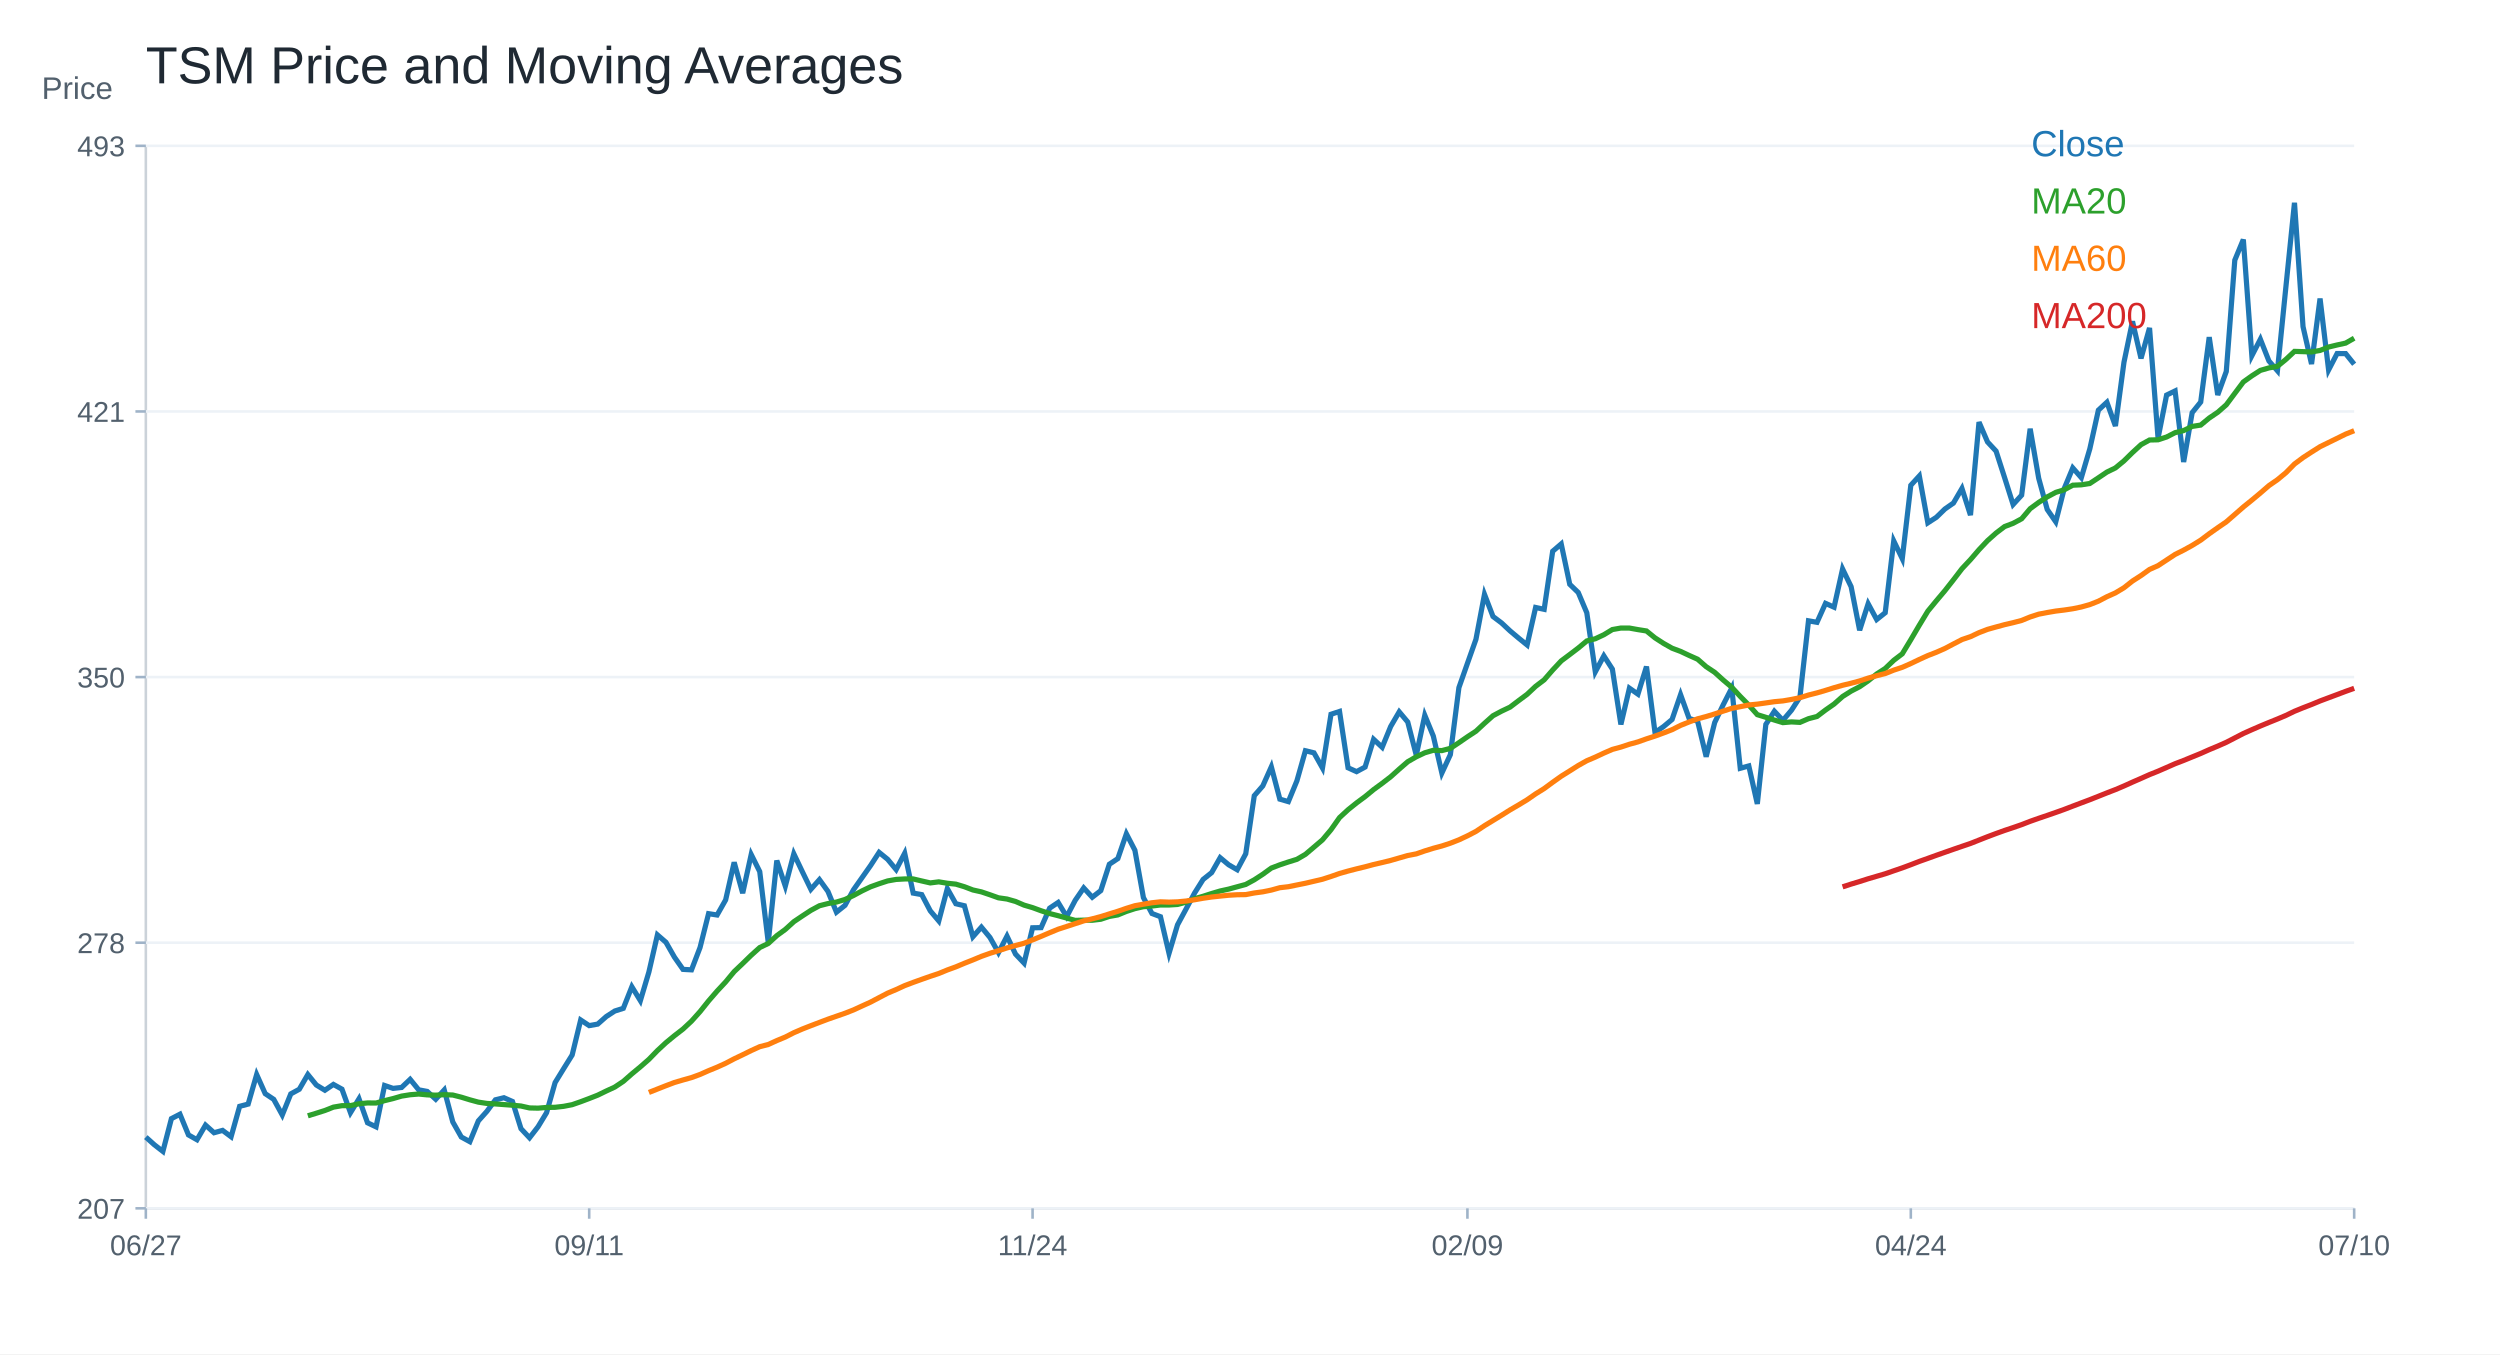
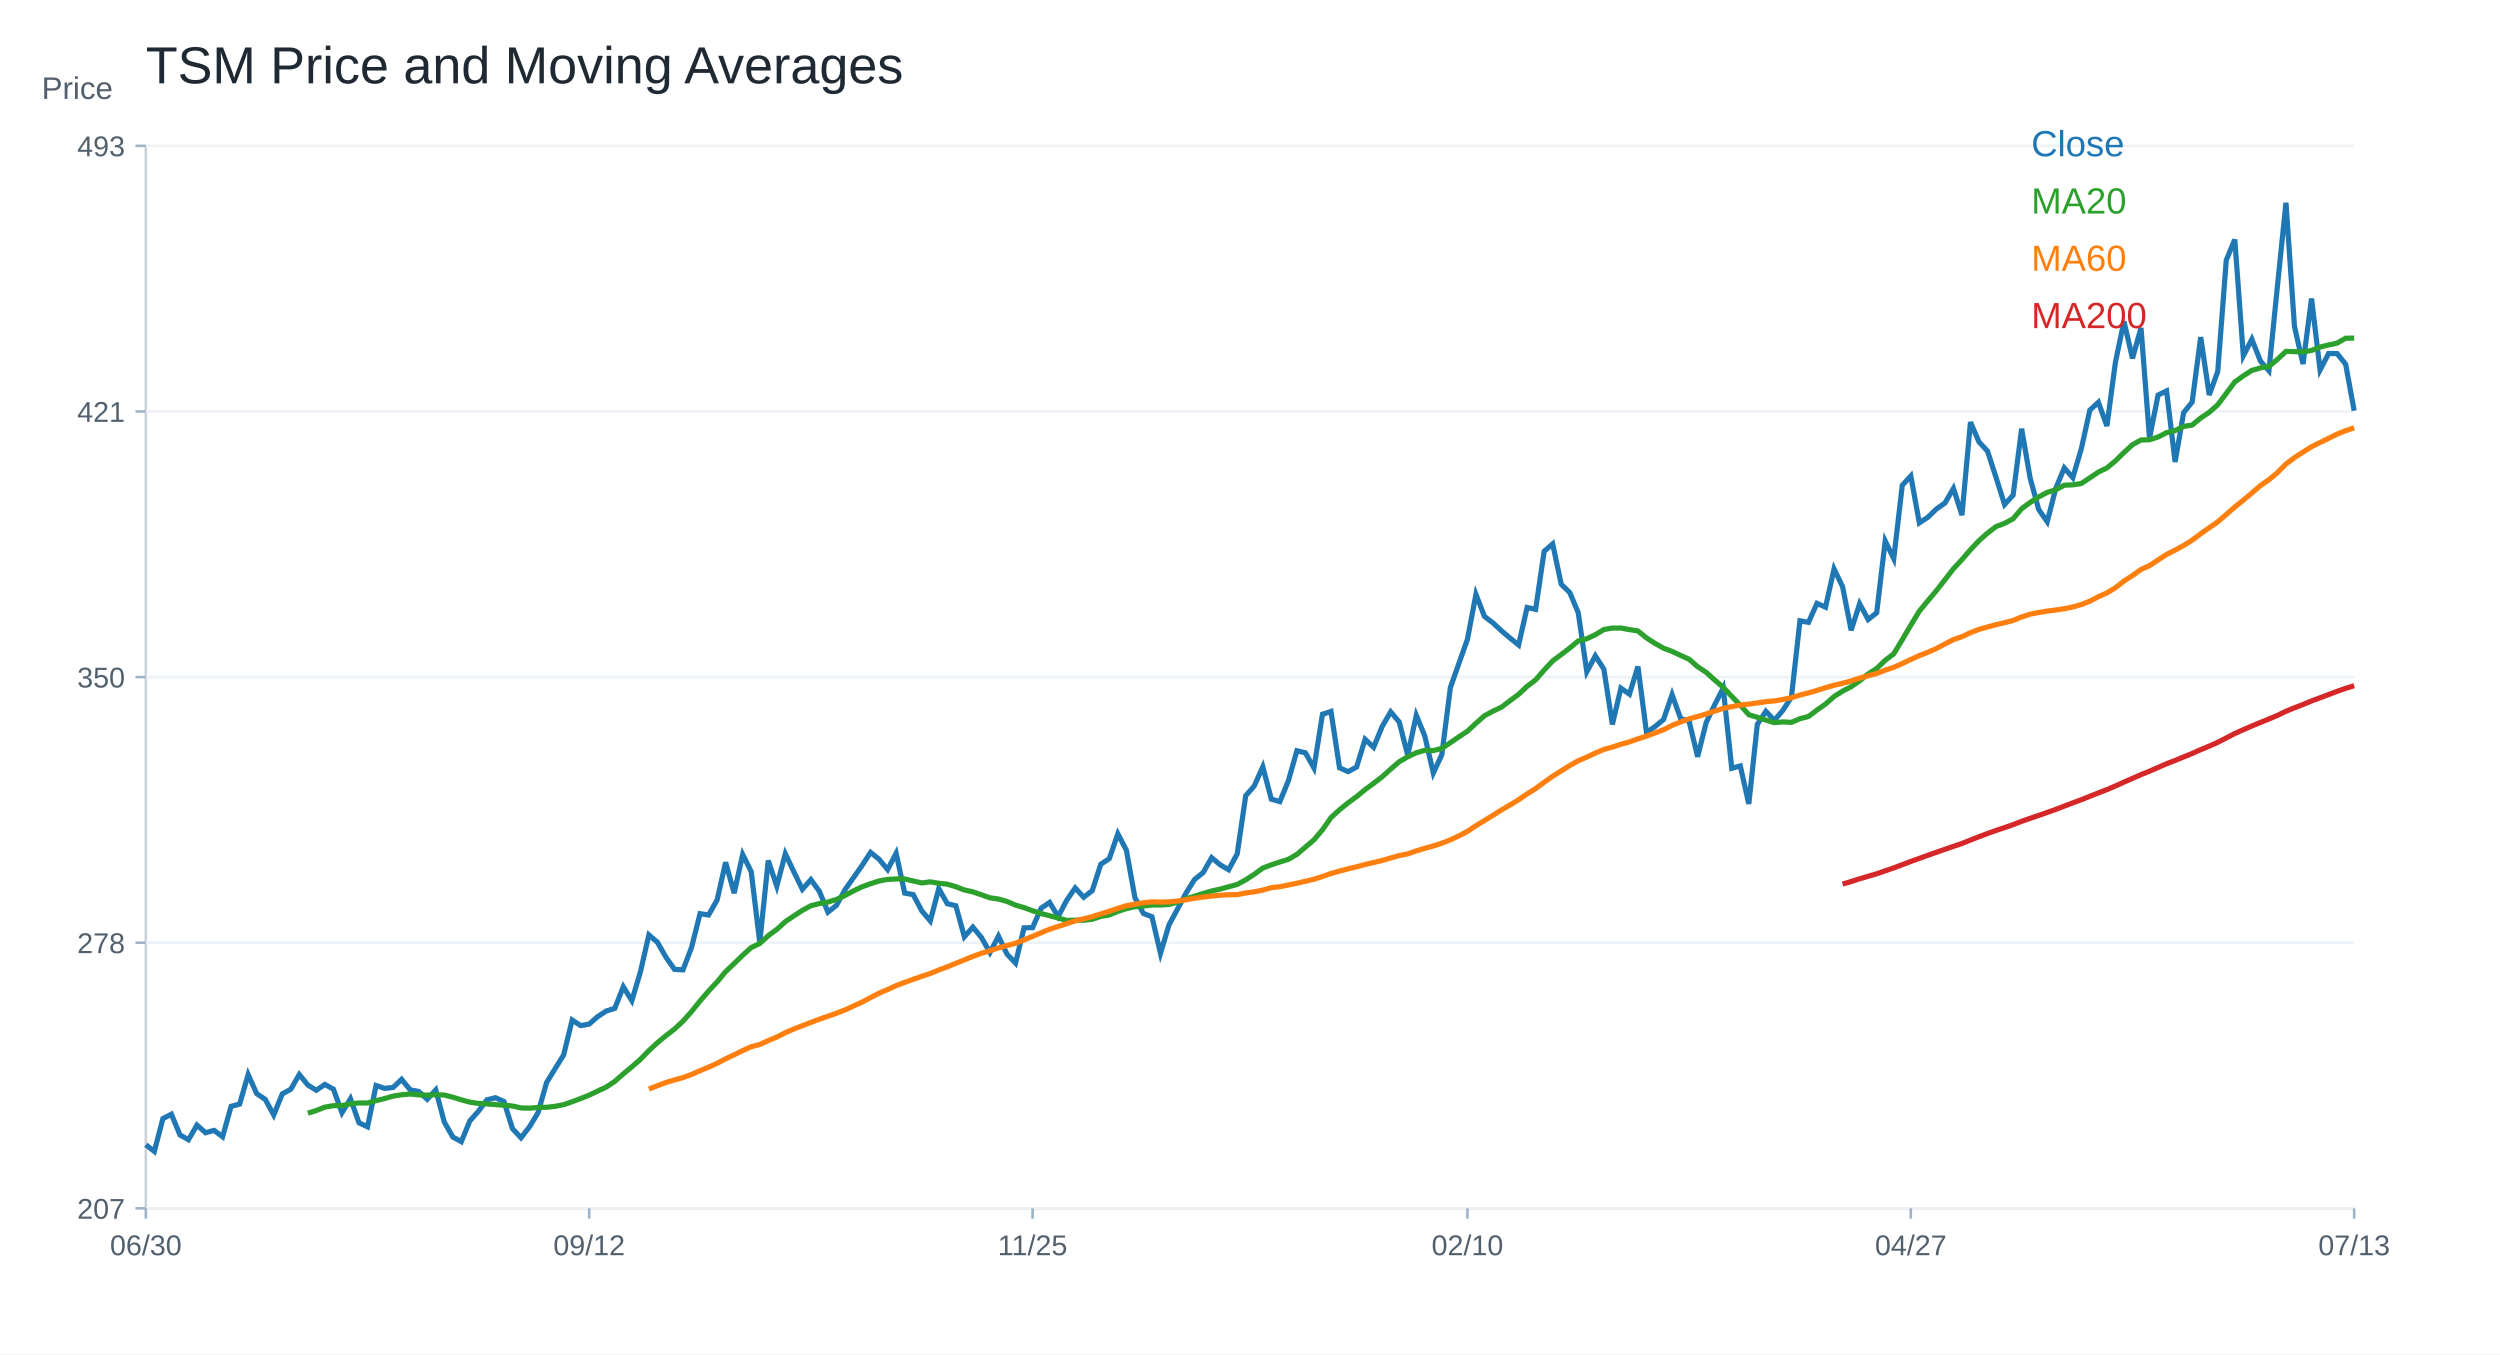
<svg xmlns="http://www.w3.org/2000/svg" width="960" height="520" viewBox="0 0 960 520">
  <rect width="100%" height="100%" fill="white" />
  <text x="56.00" y="32.00" font-size="20" font-family="Arial" fill="#1f2933" text-anchor="start">TSM Price and Moving Averages</text>
  <line x1="56" y1="464" x2="904" y2="464" stroke="#cbd2d9" />
  <line x1="56" y1="56" x2="56" y2="464" stroke="#cbd2d9" />
  <text x="16.00" y="38.00" font-size="12" font-family="Arial" fill="#52606d" text-anchor="start">Price</text>
  <line x1="56" y1="464.00" x2="904" y2="464.00" stroke="#edf2f7" />
  <line x1="52" y1="464.00" x2="56" y2="464.00" stroke="#9fb3c8" />
  <text x="48.00" y="468.00" font-size="11" font-family="Arial" fill="#52606d" text-anchor="end">207</text>
  <line x1="56" y1="362.00" x2="904" y2="362.00" stroke="#edf2f7" />
  <line x1="52" y1="362.00" x2="56" y2="362.00" stroke="#9fb3c8" />
  <text x="48.00" y="366.00" font-size="11" font-family="Arial" fill="#52606d" text-anchor="end">278</text>
  <line x1="56" y1="260.00" x2="904" y2="260.00" stroke="#edf2f7" />
  <line x1="52" y1="260.00" x2="56" y2="260.00" stroke="#9fb3c8" />
  <text x="48.00" y="264.00" font-size="11" font-family="Arial" fill="#52606d" text-anchor="end">350</text>
  <line x1="56" y1="158.00" x2="904" y2="158.00" stroke="#edf2f7" />
  <line x1="52" y1="158.00" x2="56" y2="158.00" stroke="#9fb3c8" />
  <text x="48.00" y="162.00" font-size="11" font-family="Arial" fill="#52606d" text-anchor="end">421</text>
  <line x1="56" y1="56.00" x2="904" y2="56.00" stroke="#edf2f7" />
  <line x1="52" y1="56.00" x2="56" y2="56.00" stroke="#9fb3c8" />
  <text x="48.00" y="60.00" font-size="11" font-family="Arial" fill="#52606d" text-anchor="end">493</text>
  <line x1="56.00" y1="464" x2="56.00" y2="468" stroke="#9fb3c8" />
-   <text x="56.00" y="482.00" font-size="11" font-family="Arial" fill="#52606d" text-anchor="middle">06/27</text>
+   <text x="56.00" y="482.00" font-size="11" font-family="Arial" fill="#52606d" text-anchor="middle">06/30</text>
  <line x1="226.25" y1="464" x2="226.25" y2="468" stroke="#9fb3c8" />
-   <text x="226.25" y="482.00" font-size="11" font-family="Arial" fill="#52606d" text-anchor="middle">09/11</text>
+   <text x="226.25" y="482.00" font-size="11" font-family="Arial" fill="#52606d" text-anchor="middle">09/12</text>
  <line x1="396.51" y1="464" x2="396.51" y2="468" stroke="#9fb3c8" />
-   <text x="396.51" y="482.00" font-size="11" font-family="Arial" fill="#52606d" text-anchor="middle">11/24</text>
+   <text x="396.51" y="482.00" font-size="11" font-family="Arial" fill="#52606d" text-anchor="middle">11/25</text>
  <line x1="563.49" y1="464" x2="563.49" y2="468" stroke="#9fb3c8" />
-   <text x="563.49" y="482.00" font-size="11" font-family="Arial" fill="#52606d" text-anchor="middle">02/09</text>
+   <text x="563.49" y="482.00" font-size="11" font-family="Arial" fill="#52606d" text-anchor="middle">02/10</text>
  <line x1="733.75" y1="464" x2="733.75" y2="468" stroke="#9fb3c8" />
-   <text x="733.75" y="482.00" font-size="11" font-family="Arial" fill="#52606d" text-anchor="middle">04/24</text>
+   <text x="733.75" y="482.00" font-size="11" font-family="Arial" fill="#52606d" text-anchor="middle">04/27</text>
  <line x1="904.00" y1="464" x2="904.00" y2="468" stroke="#9fb3c8" />
-   <text x="904.00" y="482.00" font-size="11" font-family="Arial" fill="#52606d" text-anchor="middle">07/10</text>
-   <polyline fill="none" stroke="#1f77b4" stroke-width="2" points="56.00,436.65 59.27,439.59 62.55,442.14 65.82,429.56 69.10,427.86 72.37,435.81 75.64,437.66 78.92,432.04 82.19,434.97 85.47,434.07 88.74,436.51 92.02,424.83 95.29,423.97 98.56,412.62 101.84,419.96 105.11,422.15 108.39,428.15 111.66,420.06 114.93,418.27 118.21,412.62 121.48,416.65 124.76,418.65 128.03,416.42 131.31,418.24 134.58,427.28 137.85,421.94 141.13,431.15 144.40,432.70 147.68,416.83 150.95,417.94 154.22,417.58 157.50,414.47 160.77,418.49 164.05,419.11 167.32,422.11 170.59,418.54 173.87,430.83 177.14,436.61 180.42,438.40 183.69,430.42 186.97,426.75 190.24,422.33 193.51,421.53 196.79,422.97 200.06,433.41 203.34,436.91 206.61,432.67 209.88,427.28 213.16,415.71 216.43,410.38 219.71,405.12 222.98,391.68 226.25,393.84 229.53,393.25 232.80,390.36 236.08,388.23 239.35,387.20 242.63,378.92 245.90,384.25 249.17,373.27 252.45,359.00 255.72,361.83 259.00,367.57 262.27,372.24 265.54,372.42 268.82,363.84 272.09,350.85 275.37,351.36 278.64,345.58 281.92,331.13 285.19,342.98 288.46,328.13 291.74,334.70 295.01,361.90 298.29,330.44 301.56,340.28 304.83,327.86 308.11,334.76 311.38,341.49 314.66,337.78 317.93,342.30 321.20,350.27 324.48,347.65 327.75,341.66 331.03,337.01 334.30,332.36 337.58,327.32 340.85,329.97 344.12,333.92 347.40,327.65 350.67,342.95 353.95,343.53 357.22,349.76 360.49,353.64 363.77,341.22 367.04,347.03 370.32,347.81 373.59,359.72 376.86,356.02 380.14,359.99 383.41,365.80 386.69,359.48 389.96,366.38 393.24,369.83 396.51,356.27 399.78,356.21 403.06,348.74 406.33,346.55 409.61,351.97 412.88,345.73 416.15,340.97 419.43,344.54 422.70,342.00 425.98,331.88 429.25,329.70 432.53,320.18 435.80,326.50 439.07,344.68 442.35,350.78 445.62,352.02 448.90,366.08 452.17,355.13 455.44,349.07 458.72,342.92 461.99,337.71 465.27,335.09 468.54,329.35 471.81,332.08 475.09,333.98 478.36,327.86 481.64,305.55 484.91,301.80 488.19,294.45 491.46,306.87 494.73,307.82 498.01,299.84 501.28,288.29 504.56,289.09 507.83,294.91 511.10,274.28 514.38,273.20 517.65,294.83 520.93,296.31 524.20,294.54 527.47,283.89 530.75,286.96 534.02,278.97 537.30,273.35 540.57,277.25 543.85,290.01 547.12,274.68 550.39,282.64 553.67,296.85 556.94,289.77 560.22,264.05 563.49,254.74 566.76,245.51 570.04,228.23 573.31,236.73 576.59,239.20 579.86,242.26 583.14,245.02 586.41,247.67 589.68,233.27 592.96,233.98 596.23,211.68 599.51,208.87 602.78,224.37 606.05,227.53 609.33,235.30 612.60,257.98 615.88,251.86 619.15,256.94 622.42,278.19 625.70,264.26 628.97,266.55 632.25,255.95 635.52,281.28 638.80,279.01 642.07,276.28 645.34,266.74 648.62,275.86 651.89,276.97 655.17,290.57 658.44,277.46 661.71,270.63 664.99,264.22 668.26,295.02 671.54,294.12 674.81,308.70 678.08,278.17 681.36,273.13 684.63,276.62 687.91,272.75 691.18,267.68 694.46,238.39 697.73,238.97 701.00,231.70 704.28,233.16 707.55,218.48 710.83,225.29 714.10,242.02 717.37,231.84 720.65,237.90 723.92,235.29 727.20,207.73 730.47,214.53 733.75,186.35 737.02,182.77 740.29,200.76 743.57,198.64 746.84,195.46 750.12,193.17 753.39,187.56 756.66,197.81 759.94,162.10 763.21,169.71 766.49,173.23 769.76,183.39 773.03,193.73 776.31,190.14 779.58,164.63 782.86,183.66 786.13,195.62 789.41,200.37 792.68,187.55 795.95,179.68 799.23,183.42 802.50,172.32 805.78,157.50 809.05,154.47 812.32,163.59 815.60,139.14 818.87,123.40 822.15,137.63 825.42,125.92 828.69,168.26 831.97,151.71 835.24,150.12 838.52,177.40 841.79,158.46 845.07,154.38 848.34,129.46 851.61,151.67 854.89,142.65 858.16,99.90 861.44,91.98 864.71,136.61 867.98,130.27 871.26,138.60 874.53,142.37 877.81,109.91 881.08,77.86 884.36,125.42 887.63,139.79 890.90,114.64 894.18,142.06 897.45,135.76 900.73,135.79 904.00,139.86" />
+   <text x="904.00" y="482.00" font-size="11" font-family="Arial" fill="#52606d" text-anchor="middle">07/13</text>
+   <polyline fill="none" stroke="#1f77b4" stroke-width="2" points="56.00,439.59 59.27,442.14 62.55,429.56 65.82,427.86 69.10,435.81 72.37,437.66 75.64,432.04 78.92,434.97 82.19,434.07 85.47,436.51 88.74,424.83 92.02,423.97 95.29,412.62 98.56,419.96 101.84,422.15 105.11,428.15 108.39,420.06 111.66,418.27 114.93,412.62 118.21,416.65 121.48,418.65 124.76,416.42 128.03,418.24 131.31,427.28 134.58,421.94 137.85,431.15 141.13,432.70 144.40,416.83 147.68,417.94 150.95,417.58 154.22,414.47 157.50,418.49 160.77,419.11 164.05,422.11 167.32,418.54 170.59,430.83 173.87,436.61 177.14,438.40 180.42,430.42 183.69,426.75 186.97,422.33 190.24,421.53 193.51,422.97 196.79,433.41 200.06,436.91 203.34,432.67 206.61,427.28 209.88,415.71 213.16,410.38 216.43,405.12 219.71,391.68 222.98,393.84 226.25,393.25 229.53,390.36 232.80,388.23 236.08,387.20 239.35,378.92 242.63,384.25 245.90,373.27 249.17,359.00 252.45,361.83 255.72,367.57 259.00,372.24 262.27,372.42 265.54,363.84 268.82,350.85 272.09,351.36 275.37,345.58 278.64,331.13 281.92,342.98 285.19,328.13 288.46,334.70 291.74,361.90 295.01,330.44 298.29,340.28 301.56,327.86 304.83,334.76 308.11,341.49 311.38,337.78 314.66,342.30 317.93,350.27 321.20,347.65 324.48,341.66 327.75,337.01 331.03,332.36 334.30,327.32 337.58,329.97 340.85,333.92 344.12,327.65 347.40,342.95 350.67,343.53 353.95,349.76 357.22,353.64 360.49,341.22 363.77,347.03 367.04,347.81 370.32,359.72 373.59,356.02 376.86,359.99 380.14,365.80 383.41,359.48 386.69,366.38 389.96,369.83 393.24,356.27 396.51,356.21 399.78,348.74 403.06,346.55 406.33,351.97 409.61,345.73 412.88,340.97 416.15,344.54 419.43,342.00 422.70,331.88 425.98,329.70 429.25,320.18 432.53,326.50 435.80,344.68 439.07,350.78 442.35,352.02 445.62,366.08 448.90,355.13 452.17,349.07 455.44,342.92 458.72,337.71 461.99,335.09 465.27,329.35 468.54,332.08 471.81,333.98 475.09,327.86 478.36,305.55 481.64,301.80 484.91,294.45 488.19,306.87 491.46,307.82 494.73,299.84 498.01,288.29 501.28,289.09 504.56,294.91 507.83,274.28 511.10,273.20 514.38,294.83 517.65,296.31 520.93,294.54 524.20,283.89 527.47,286.96 530.75,278.97 534.02,273.35 537.30,277.25 540.57,290.01 543.85,274.68 547.12,282.64 550.39,296.85 553.67,289.77 556.94,264.05 560.22,254.74 563.49,245.51 566.76,228.23 570.04,236.73 573.31,239.20 576.59,242.26 579.86,245.02 583.14,247.67 586.41,233.27 589.68,233.98 592.96,211.68 596.23,208.87 599.51,224.37 602.78,227.53 606.05,235.30 609.33,257.98 612.60,251.86 615.88,256.94 619.15,278.19 622.42,264.26 625.70,266.55 628.97,255.95 632.25,281.28 635.52,279.01 638.80,276.28 642.07,266.74 645.34,275.86 648.62,276.97 651.89,290.57 655.17,277.46 658.44,270.63 661.71,264.22 664.99,295.02 668.26,294.12 671.54,308.70 674.81,278.17 678.08,273.13 681.36,276.62 684.63,272.75 687.91,267.68 691.18,238.39 694.46,238.97 697.73,231.70 701.00,233.16 704.28,218.48 707.55,225.29 710.83,242.02 714.10,231.84 717.37,237.90 720.65,235.29 723.92,207.73 727.20,214.53 730.47,186.35 733.75,182.77 737.02,200.76 740.29,198.64 743.57,195.46 746.84,193.17 750.12,187.56 753.39,197.81 756.66,162.10 759.94,169.71 763.21,173.23 766.49,183.39 769.76,193.73 773.03,190.14 776.31,164.63 779.58,183.66 782.86,195.62 786.13,200.37 789.41,187.55 792.68,179.68 795.95,183.42 799.23,172.32 802.50,157.50 805.78,154.47 809.05,163.59 812.32,139.14 815.60,123.40 818.87,137.63 822.15,125.92 825.42,168.26 828.69,151.71 831.97,150.12 835.24,177.40 838.52,158.46 841.79,154.38 845.07,129.46 848.34,151.67 851.61,142.65 854.89,99.90 858.16,91.98 861.44,136.61 864.71,130.27 867.98,138.60 871.26,142.37 874.53,109.91 877.81,77.86 881.08,125.42 884.36,139.79 887.63,114.64 890.90,142.06 894.18,135.76 897.45,135.79 900.73,139.86 904.00,157.73" />
  <text x="780.00" y="60.00" font-size="14" font-family="Arial" fill="#1f77b4" text-anchor="start">Close</text>
-   <polyline fill="none" stroke="#2ca02c" stroke-width="2" points="118.21,428.47 121.48,427.47 124.76,426.43 128.03,425.14 131.31,424.58 134.58,424.55 137.85,423.85 141.13,423.53 144.40,423.56 147.68,422.65 150.95,421.85 154.22,420.90 157.50,420.38 160.77,420.11 164.05,420.43 167.32,420.54 170.59,420.36 173.87,420.49 177.14,421.32 180.42,422.33 183.69,423.22 186.97,423.72 190.24,423.91 193.51,424.16 196.79,424.40 200.06,424.71 203.34,425.45 206.61,425.53 209.88,425.26 213.16,425.20 216.43,424.83 219.71,424.20 222.98,423.06 226.25,421.83 229.53,420.54 232.80,418.95 236.08,417.43 239.35,415.25 242.63,412.37 245.90,409.66 249.17,406.80 252.45,403.42 255.72,400.39 259.00,397.69 262.27,395.16 265.54,392.11 268.82,388.45 272.09,384.36 275.37,380.57 278.64,377.06 281.92,373.10 285.19,369.99 288.46,366.81 291.74,363.86 295.01,362.29 298.29,359.29 301.56,356.90 304.83,353.93 308.11,351.72 311.38,349.58 314.66,347.81 317.93,346.97 321.20,346.39 324.48,345.40 327.75,343.87 331.03,342.10 334.30,340.53 337.58,339.35 340.85,338.28 344.12,337.70 347.40,337.52 350.67,337.52 353.95,338.29 357.22,339.04 360.49,338.63 363.77,339.17 367.04,339.51 370.32,340.50 373.59,341.75 376.86,342.48 380.14,343.59 383.41,344.76 386.69,345.23 389.96,346.16 393.24,347.57 396.51,348.53 399.78,349.73 403.06,350.80 406.33,351.63 409.61,352.53 412.88,353.43 416.15,353.33 419.43,353.38 422.70,352.99 425.98,351.91 429.25,351.33 432.53,349.99 435.80,348.92 439.07,348.17 442.35,347.91 445.62,347.51 448.90,347.52 452.17,347.31 455.44,346.44 458.72,345.10 461.99,344.17 465.27,343.11 468.54,342.14 471.81,341.42 475.09,340.52 478.36,339.63 481.64,337.85 484.91,335.72 488.19,333.34 491.46,332.09 494.73,331.00 498.01,329.98 501.28,328.07 504.56,325.29 507.83,322.50 511.10,318.61 514.38,313.96 517.65,310.95 520.93,308.31 524.20,305.89 527.47,303.20 530.75,300.80 534.02,298.28 537.30,295.34 540.57,292.50 543.85,290.61 547.12,289.07 550.39,288.11 553.67,288.23 556.94,287.37 560.22,285.19 563.49,282.93 566.76,280.79 570.04,277.75 573.31,274.84 576.59,273.09 579.86,271.54 583.14,269.05 586.41,266.62 589.68,263.55 592.96,261.06 596.23,257.29 599.51,253.79 602.78,251.34 606.05,248.85 609.33,246.12 612.60,245.28 615.88,243.74 619.15,241.75 622.42,241.17 625.70,241.18 628.97,241.77 632.25,242.29 635.52,244.94 638.80,247.06 642.07,248.91 645.34,250.14 648.62,251.68 651.89,253.14 655.17,256.01 658.44,258.18 661.71,261.13 664.99,263.90 668.26,267.43 671.54,270.76 674.81,274.43 678.08,275.44 681.36,276.50 684.63,277.49 687.91,277.21 691.18,277.39 694.46,275.98 697.73,275.13 701.00,272.65 704.28,270.36 707.55,267.47 710.83,265.39 714.10,263.70 717.37,261.45 720.65,258.81 723.92,256.70 727.20,253.56 730.47,251.07 733.75,245.64 737.02,240.07 740.29,234.68 743.57,230.70 746.84,226.82 750.12,222.64 753.39,218.38 756.66,214.89 759.94,211.08 763.21,207.61 766.49,204.69 769.76,202.20 773.03,200.96 776.31,199.21 779.58,195.34 782.86,192.93 786.13,190.81 789.41,189.07 792.68,188.06 795.95,186.32 799.23,186.17 802.50,185.65 805.78,183.48 809.05,181.28 812.32,179.68 815.60,176.98 818.87,173.77 822.15,170.76 825.42,168.96 828.69,168.88 831.97,167.81 835.24,166.14 838.52,165.33 841.79,163.74 845.07,163.23 848.34,160.52 851.61,158.32 854.89,155.44 858.16,151.05 861.44,146.67 864.71,144.33 867.98,142.23 871.26,141.28 874.53,140.68 877.81,137.99 881.08,134.93 884.36,135.03 887.63,135.14 890.90,134.57 894.18,133.26 897.45,132.47 900.73,131.75 904.00,129.87" />
+   <polyline fill="none" stroke="#2ca02c" stroke-width="2" points="118.21,427.47 121.48,426.43 124.76,425.14 128.03,424.58 131.31,424.55 134.58,423.85 137.85,423.53 141.13,423.56 144.40,422.65 147.68,421.85 150.95,420.90 154.22,420.38 157.50,420.11 160.77,420.43 164.05,420.54 167.32,420.36 170.59,420.49 173.87,421.32 177.14,422.33 180.42,423.22 183.69,423.72 186.97,423.91 190.24,424.16 193.51,424.40 196.79,424.71 200.06,425.45 203.34,425.53 206.61,425.26 209.88,425.20 213.16,424.83 216.43,424.20 219.71,423.06 222.98,421.83 226.25,420.54 229.53,418.95 232.80,417.43 236.08,415.25 239.35,412.37 242.63,409.66 245.90,406.80 249.17,403.42 252.45,400.39 255.72,397.69 259.00,395.16 262.27,392.11 265.54,388.45 268.82,384.36 272.09,380.57 275.37,377.06 278.64,373.10 281.92,369.99 285.19,366.81 288.46,363.86 291.74,362.29 295.01,359.29 298.29,356.90 301.56,353.93 304.83,351.72 308.11,349.58 311.38,347.81 314.66,346.97 317.93,346.39 321.20,345.40 324.48,343.87 327.75,342.10 331.03,340.53 334.30,339.35 337.58,338.28 340.85,337.70 344.12,337.52 347.40,337.52 350.67,338.29 353.95,339.04 357.22,338.63 360.49,339.17 363.77,339.51 367.04,340.50 370.32,341.75 373.59,342.48 376.86,343.59 380.14,344.76 383.41,345.23 386.69,346.16 389.96,347.57 393.24,348.53 396.51,349.73 399.78,350.80 403.06,351.63 406.33,352.53 409.61,353.43 412.88,353.33 416.15,353.38 419.43,352.99 422.70,351.91 425.98,351.33 429.25,349.99 432.53,348.92 435.80,348.17 439.07,347.91 442.35,347.51 445.62,347.52 448.90,347.31 452.17,346.44 455.44,345.10 458.72,344.17 461.99,343.11 465.27,342.14 468.54,341.42 471.81,340.52 475.09,339.63 478.36,337.85 481.64,335.72 484.91,333.34 488.19,332.09 491.46,331.00 494.73,329.98 498.01,328.07 501.28,325.29 504.56,322.50 507.83,318.61 511.10,313.96 514.38,310.95 517.65,308.31 520.93,305.89 524.20,303.20 527.47,300.80 530.75,298.28 534.02,295.34 537.30,292.50 540.57,290.61 543.85,289.07 547.12,288.11 550.39,288.23 553.67,287.37 556.94,285.19 560.22,282.93 563.49,280.79 566.76,277.75 570.04,274.84 573.31,273.09 576.59,271.54 579.86,269.05 583.14,266.62 586.41,263.55 589.68,261.06 592.96,257.29 596.23,253.79 599.51,251.34 602.78,248.85 606.05,246.12 609.33,245.28 612.60,243.74 615.88,241.75 619.15,241.17 622.42,241.18 625.70,241.77 628.97,242.29 632.25,244.94 635.52,247.06 638.80,248.91 642.07,250.14 645.34,251.68 648.62,253.14 651.89,256.01 655.17,258.18 658.44,261.13 661.71,263.90 664.99,267.43 668.26,270.76 671.54,274.43 674.81,275.44 678.08,276.50 681.36,277.49 684.63,277.21 687.91,277.39 691.18,275.98 694.46,275.13 697.73,272.65 701.00,270.36 704.28,267.47 707.55,265.39 710.83,263.70 714.10,261.45 717.37,258.81 720.65,256.70 723.92,253.56 727.20,251.07 730.47,245.64 733.75,240.07 737.02,234.68 740.29,230.70 743.57,226.82 746.84,222.64 750.12,218.38 753.39,214.89 756.66,211.08 759.94,207.61 763.21,204.69 766.49,202.20 769.76,200.96 773.03,199.21 776.31,195.34 779.58,192.93 782.86,190.81 786.13,189.07 789.41,188.06 792.68,186.32 795.95,186.17 799.23,185.65 802.50,183.48 805.78,181.28 809.05,179.68 812.32,176.98 815.60,173.77 818.87,170.76 822.15,168.96 825.42,168.88 828.69,167.81 831.97,166.14 835.24,165.33 838.52,163.74 841.79,163.23 845.07,160.52 848.34,158.32 851.61,155.44 854.89,151.05 858.16,146.67 861.44,144.33 864.71,142.23 867.98,141.28 871.26,140.68 874.53,137.99 877.81,134.93 881.08,135.03 884.36,135.14 887.63,134.57 890.90,133.26 894.18,132.47 897.45,131.75 900.73,129.87 904.00,129.84" />
  <text x="780.00" y="82.00" font-size="14" font-family="Arial" fill="#2ca02c" text-anchor="start">MA20</text>
-   <polyline fill="none" stroke="#ff7f0e" stroke-width="2" points="249.17,419.50 252.45,418.20 255.72,416.91 259.00,415.67 262.27,414.71 265.54,413.79 268.82,412.59 272.09,411.14 275.37,409.80 278.64,408.31 281.92,406.59 285.19,405.03 288.46,403.42 291.74,401.93 295.01,401.09 298.29,399.59 301.56,398.23 304.83,396.56 308.11,395.14 311.38,393.86 314.66,392.61 317.93,391.37 321.20,390.23 324.48,389.09 327.75,387.81 331.03,386.30 334.30,384.81 337.58,383.08 340.85,381.37 344.12,379.99 347.40,378.48 350.67,377.24 353.95,376.06 357.22,374.91 360.49,373.82 363.77,372.47 367.04,371.28 370.32,369.90 373.59,368.61 376.86,367.24 380.14,366.07 383.41,365.05 386.69,364.00 389.96,363.08 393.24,362.20 396.51,360.91 399.78,359.57 403.06,358.17 406.33,356.82 409.61,355.76 412.88,354.68 416.15,353.61 419.43,352.83 422.70,351.97 425.98,350.94 429.25,349.93 432.53,348.80 435.80,347.79 439.07,347.21 442.35,346.66 445.62,346.30 448.90,346.42 452.17,346.31 455.44,346.00 458.72,345.51 461.99,344.93 465.27,344.45 468.54,344.10 471.81,343.77 475.09,343.58 478.36,343.53 481.64,342.90 484.91,342.46 488.19,341.79 491.46,340.88 494.73,340.50 498.01,339.83 501.28,339.17 504.56,338.40 507.83,337.63 511.10,336.57 514.38,335.42 517.65,334.49 520.93,333.64 524.20,332.85 527.47,331.97 530.75,331.21 534.02,330.41 537.30,329.46 540.57,328.52 543.85,327.89 547.12,326.75 550.39,325.74 553.67,324.86 556.94,323.79 560.22,322.50 563.49,320.97 566.76,319.26 570.04,317.07 573.31,315.08 576.59,313.07 579.86,311.01 583.14,309.10 586.41,307.12 589.68,304.85 592.96,302.81 596.23,300.40 599.51,298.07 602.78,296.03 606.05,293.96 609.33,292.12 612.60,290.73 615.88,289.19 619.15,287.77 622.42,286.88 625.70,285.79 628.97,284.89 632.25,283.72 635.52,282.66 638.80,281.46 642.07,280.20 645.34,278.55 648.62,277.23 651.89,276.02 655.17,275.15 658.44,274.15 661.71,273.07 664.99,271.99 668.26,271.37 671.54,270.71 674.81,270.39 678.08,269.93 681.36,269.45 684.63,269.15 687.91,268.59 691.18,267.92 694.46,266.89 697.73,266.07 701.00,265.11 704.28,264.08 707.55,263.15 710.83,262.36 714.10,261.48 717.37,260.40 720.65,259.46 723.92,258.65 727.20,257.33 730.47,256.25 733.75,254.80 737.02,253.23 740.29,251.74 743.57,250.47 746.84,249.02 750.12,247.29 753.39,245.59 756.66,244.48 759.94,242.94 763.21,241.68 766.49,240.76 769.76,239.87 773.03,239.11 776.31,238.25 779.58,236.91 782.86,235.84 786.13,235.21 789.41,234.65 792.68,234.25 795.95,233.76 799.23,233.08 802.50,232.16 805.78,230.86 809.05,229.14 812.32,227.67 815.60,225.70 818.87,223.12 822.15,221.01 825.42,218.67 828.69,217.21 831.97,215.05 835.24,212.90 838.52,211.25 841.79,209.45 845.07,207.42 848.34,204.96 851.61,202.65 854.89,200.40 858.16,197.56 861.44,194.69 864.71,192.05 867.98,189.32 871.26,186.48 874.53,184.22 877.81,181.50 881.08,178.18 884.36,175.73 887.63,173.60 890.90,171.53 894.18,169.92 897.45,168.32 900.73,166.70 904.00,165.39" />
+   <polyline fill="none" stroke="#ff7f0e" stroke-width="2" points="249.17,418.20 252.45,416.91 255.72,415.67 259.00,414.71 262.27,413.79 265.54,412.59 268.82,411.14 272.09,409.80 275.37,408.31 278.64,406.59 281.92,405.03 285.19,403.42 288.46,401.93 291.74,401.09 295.01,399.59 298.29,398.23 301.56,396.56 304.83,395.14 308.11,393.86 311.38,392.61 314.66,391.37 317.93,390.23 321.20,389.09 324.48,387.81 327.75,386.30 331.03,384.81 334.30,383.08 337.58,381.37 340.85,379.99 344.12,378.48 347.40,377.24 350.67,376.06 353.95,374.91 357.22,373.82 360.49,372.47 363.77,371.28 367.04,369.90 370.32,368.61 373.59,367.24 376.86,366.07 380.14,365.05 383.41,364.00 386.69,363.08 389.96,362.20 393.24,360.91 396.51,359.57 399.78,358.17 403.06,356.82 406.33,355.76 409.61,354.68 412.88,353.61 416.15,352.83 419.43,351.97 422.70,350.94 425.98,349.93 429.25,348.80 432.53,347.79 435.80,347.21 439.07,346.66 442.35,346.30 445.62,346.42 448.90,346.31 452.17,346.00 455.44,345.51 458.72,344.93 461.99,344.45 465.27,344.10 468.54,343.77 471.81,343.58 475.09,343.53 478.36,342.90 481.64,342.46 484.91,341.79 488.19,340.88 491.46,340.50 494.73,339.83 498.01,339.17 501.28,338.40 504.56,337.63 507.83,336.57 511.10,335.42 514.38,334.49 517.65,333.64 520.93,332.85 524.20,331.97 527.47,331.21 530.75,330.41 534.02,329.46 537.30,328.52 540.57,327.89 543.85,326.75 547.12,325.74 550.39,324.86 553.67,323.79 556.94,322.50 560.22,320.97 563.49,319.26 566.76,317.07 570.04,315.08 573.31,313.07 576.59,311.01 579.86,309.10 583.14,307.12 586.41,304.85 589.68,302.81 592.96,300.40 596.23,298.07 599.51,296.03 602.78,293.96 606.05,292.12 609.33,290.73 612.60,289.19 615.88,287.77 619.15,286.88 622.42,285.79 625.70,284.89 628.97,283.72 632.25,282.66 635.52,281.46 638.80,280.20 642.07,278.55 645.34,277.23 648.62,276.02 651.89,275.15 655.17,274.15 658.44,273.07 661.71,271.99 664.99,271.37 668.26,270.71 671.54,270.39 674.81,269.93 678.08,269.45 681.36,269.15 684.63,268.59 687.91,267.92 691.18,266.89 694.46,266.07 697.73,265.11 701.00,264.08 704.28,263.15 707.55,262.36 710.83,261.48 714.10,260.40 717.37,259.46 720.65,258.65 723.92,257.33 727.20,256.25 730.47,254.80 733.75,253.23 737.02,251.74 740.29,250.47 743.57,249.02 746.84,247.29 750.12,245.59 753.39,244.48 756.66,242.94 759.94,241.68 763.21,240.76 766.49,239.87 769.76,239.11 773.03,238.25 776.31,236.91 779.58,235.84 782.86,235.21 786.13,234.65 789.41,234.25 792.68,233.76 795.95,233.08 799.23,232.16 802.50,230.86 805.78,229.14 809.05,227.67 812.32,225.70 815.60,223.12 818.87,221.01 822.15,218.67 825.42,217.21 828.69,215.05 831.97,212.90 835.24,211.25 838.52,209.45 841.79,207.42 845.07,204.96 848.34,202.65 851.61,200.40 854.89,197.56 858.16,194.69 861.44,192.05 864.71,189.32 867.98,186.48 871.26,184.22 874.53,181.50 877.81,178.18 881.08,175.73 884.36,173.60 887.63,171.53 890.90,169.92 894.18,168.32 897.45,166.70 900.73,165.39 904.00,164.26" />
  <text x="780.00" y="104.00" font-size="14" font-family="Arial" fill="#ff7f0e" text-anchor="start">MA60</text>
-   <polyline fill="none" stroke="#d62728" stroke-width="2" points="707.55,340.55 710.83,339.49 714.10,338.50 717.37,337.45 720.65,336.49 723.92,335.53 727.20,334.39 730.47,333.27 733.75,332.05 737.02,330.78 740.29,329.62 743.57,328.43 746.84,327.28 750.12,326.13 753.39,325.00 756.66,323.89 759.94,322.59 763.21,321.30 766.49,320.07 769.76,318.89 773.03,317.80 776.31,316.66 779.58,315.39 782.86,314.23 786.13,313.12 789.41,311.98 792.68,310.81 795.95,309.55 799.23,308.31 802.50,307.08 805.78,305.78 809.05,304.47 812.32,303.21 815.60,301.82 818.87,300.34 822.15,298.91 825.42,297.45 828.69,296.14 831.97,294.71 835.24,293.27 838.52,292.01 841.79,290.67 845.07,289.33 848.34,287.87 851.61,286.51 854.89,285.06 858.16,283.37 861.44,281.67 864.71,280.21 867.98,278.79 871.26,277.43 874.53,276.11 877.81,274.71 881.08,273.13 884.36,271.79 887.63,270.53 890.90,269.17 894.18,267.94 897.45,266.72 900.73,265.48 904.00,264.31" />
+   <polyline fill="none" stroke="#d62728" stroke-width="2" points="707.55,339.49 710.83,338.50 714.10,337.45 717.37,336.49 720.65,335.53 723.92,334.39 727.20,333.27 730.47,332.05 733.75,330.78 737.02,329.62 740.29,328.43 743.57,327.28 746.84,326.13 750.12,325.00 753.39,323.89 756.66,322.59 759.94,321.30 763.21,320.07 766.49,318.89 769.76,317.80 773.03,316.66 776.31,315.39 779.58,314.23 782.86,313.12 786.13,311.98 789.41,310.81 792.68,309.55 795.95,308.31 799.23,307.08 802.50,305.78 805.78,304.47 809.05,303.21 812.32,301.82 815.60,300.34 818.87,298.91 822.15,297.45 825.42,296.14 828.69,294.71 831.97,293.27 835.24,292.01 838.52,290.67 841.79,289.33 845.07,287.87 848.34,286.51 851.61,285.06 854.89,283.37 858.16,281.67 861.44,280.21 864.71,278.79 867.98,277.43 871.26,276.11 874.53,274.71 877.81,273.13 881.08,271.79 884.36,270.53 887.63,269.17 890.90,267.94 894.18,266.72 897.45,265.48 900.73,264.31 904.00,263.31" />
  <text x="780.00" y="126.00" font-size="14" font-family="Arial" fill="#d62728" text-anchor="start">MA200</text>
</svg>
